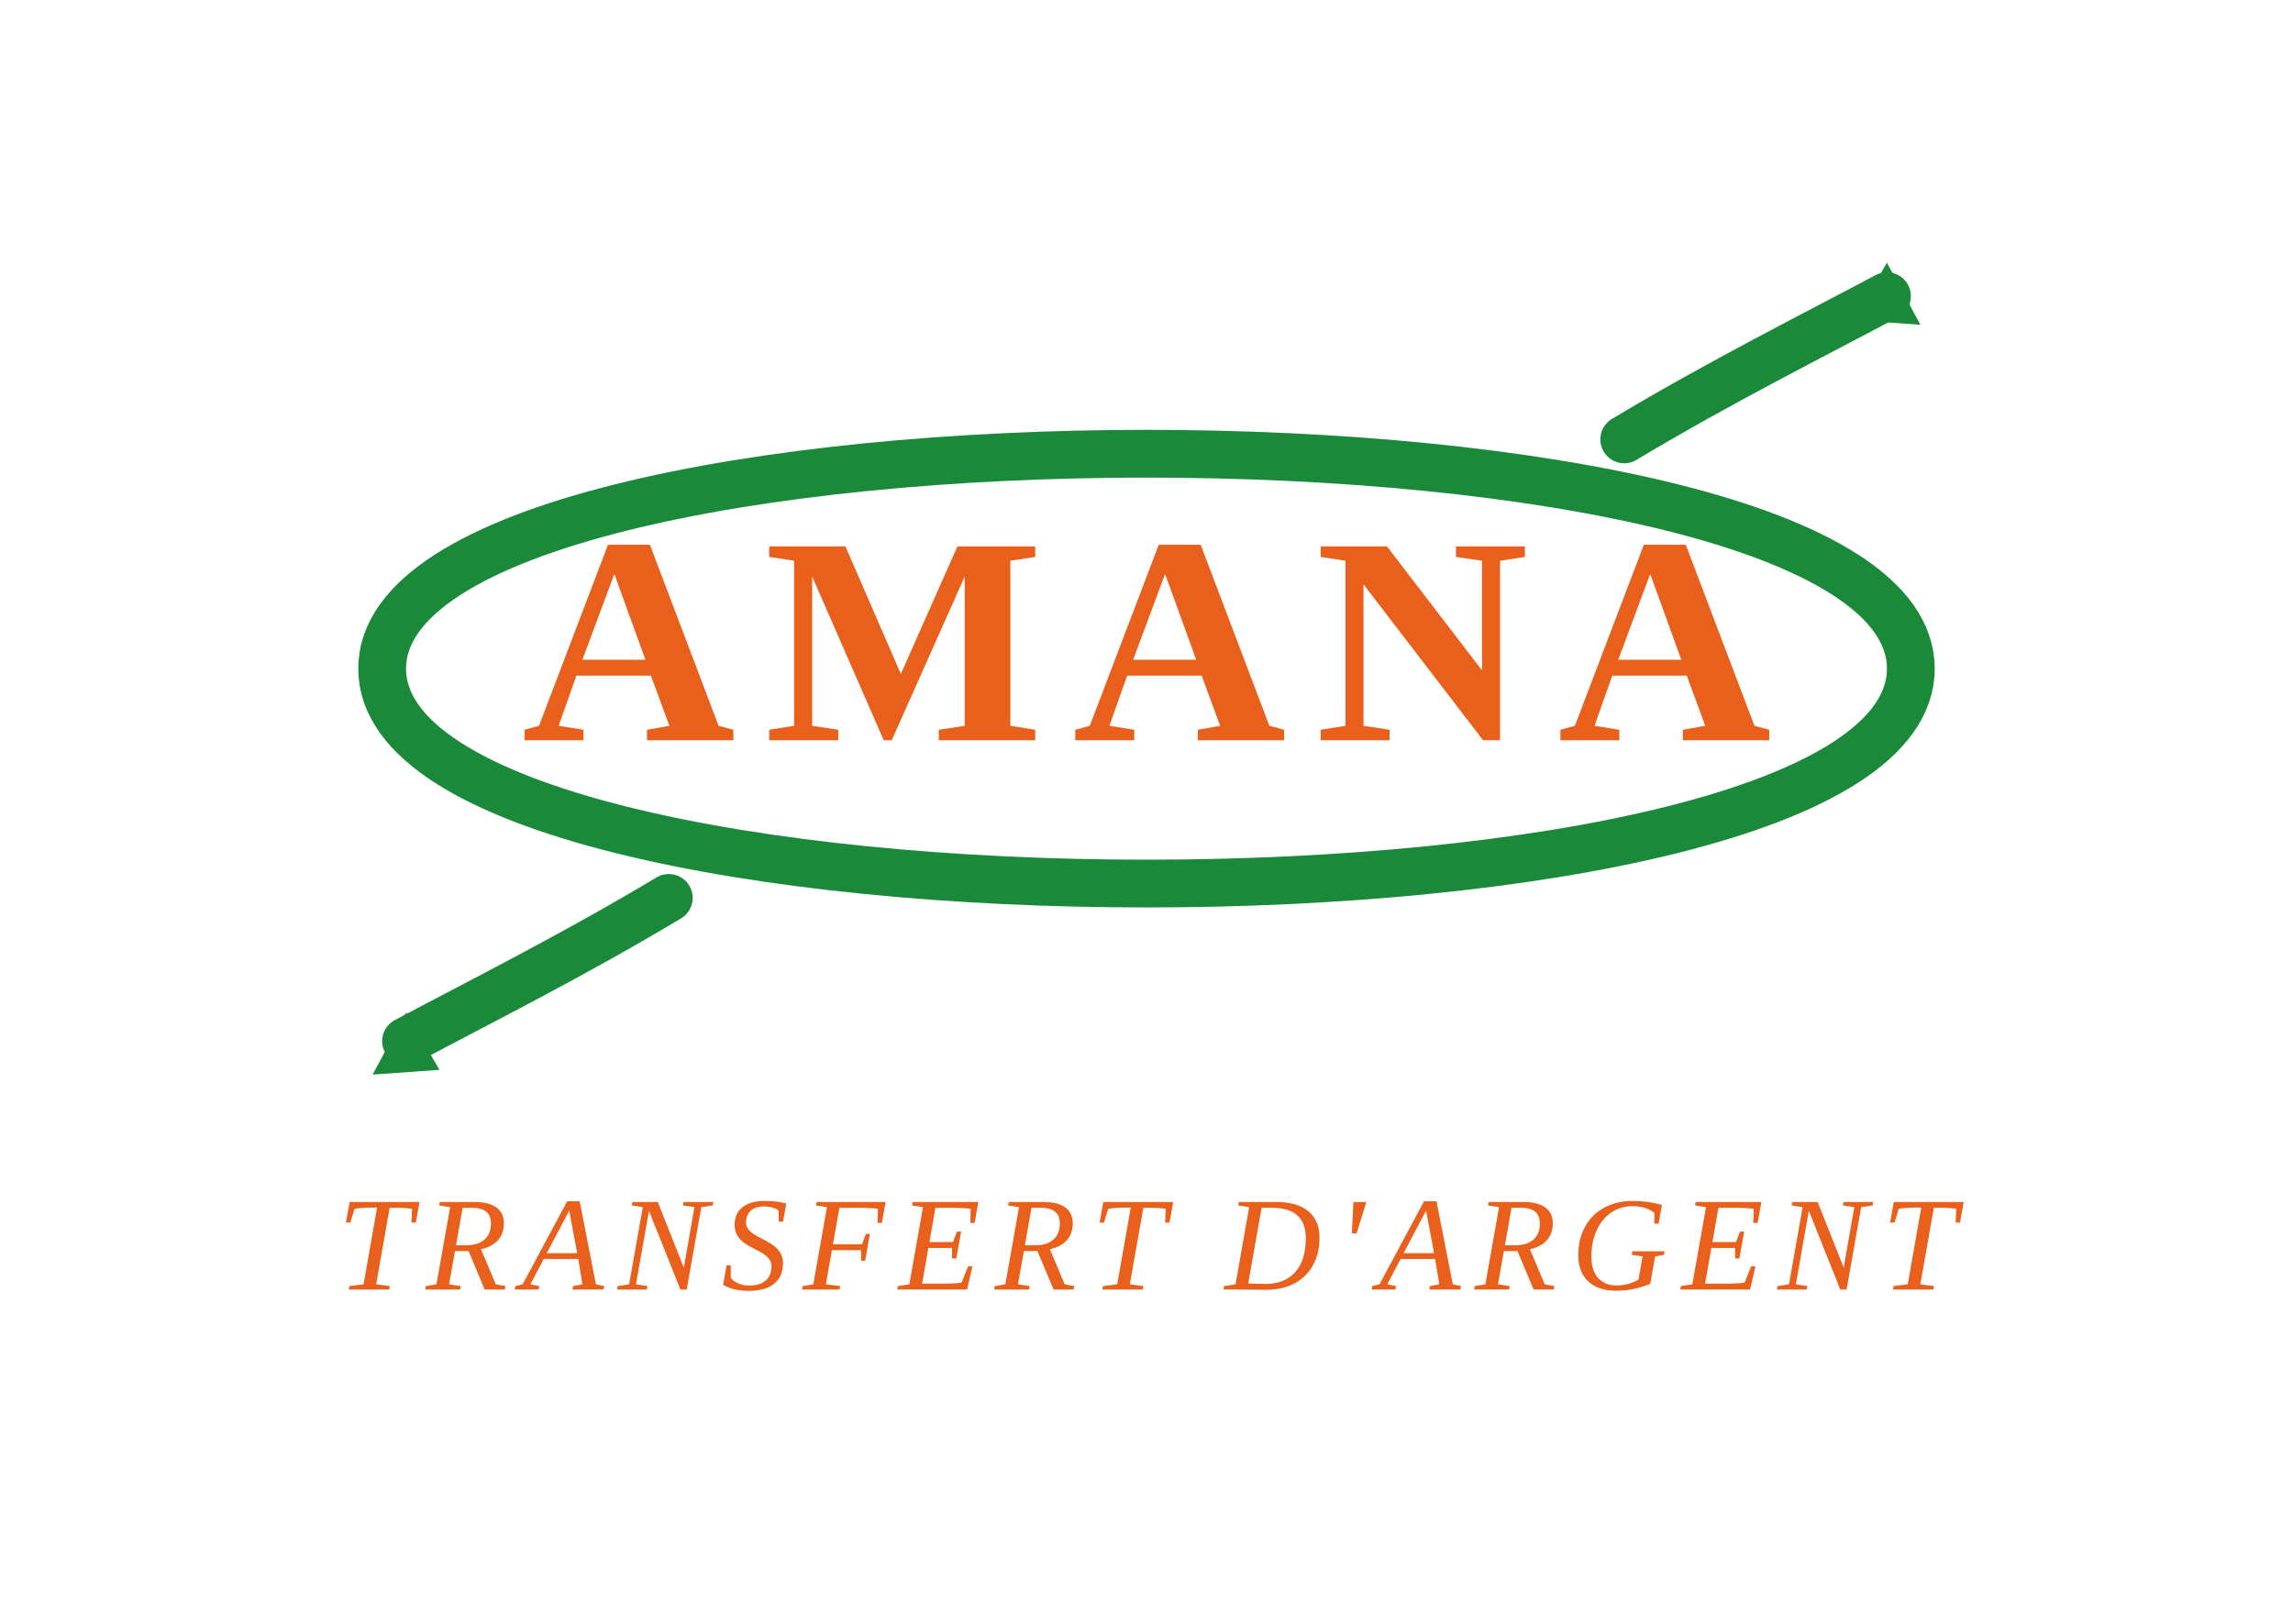
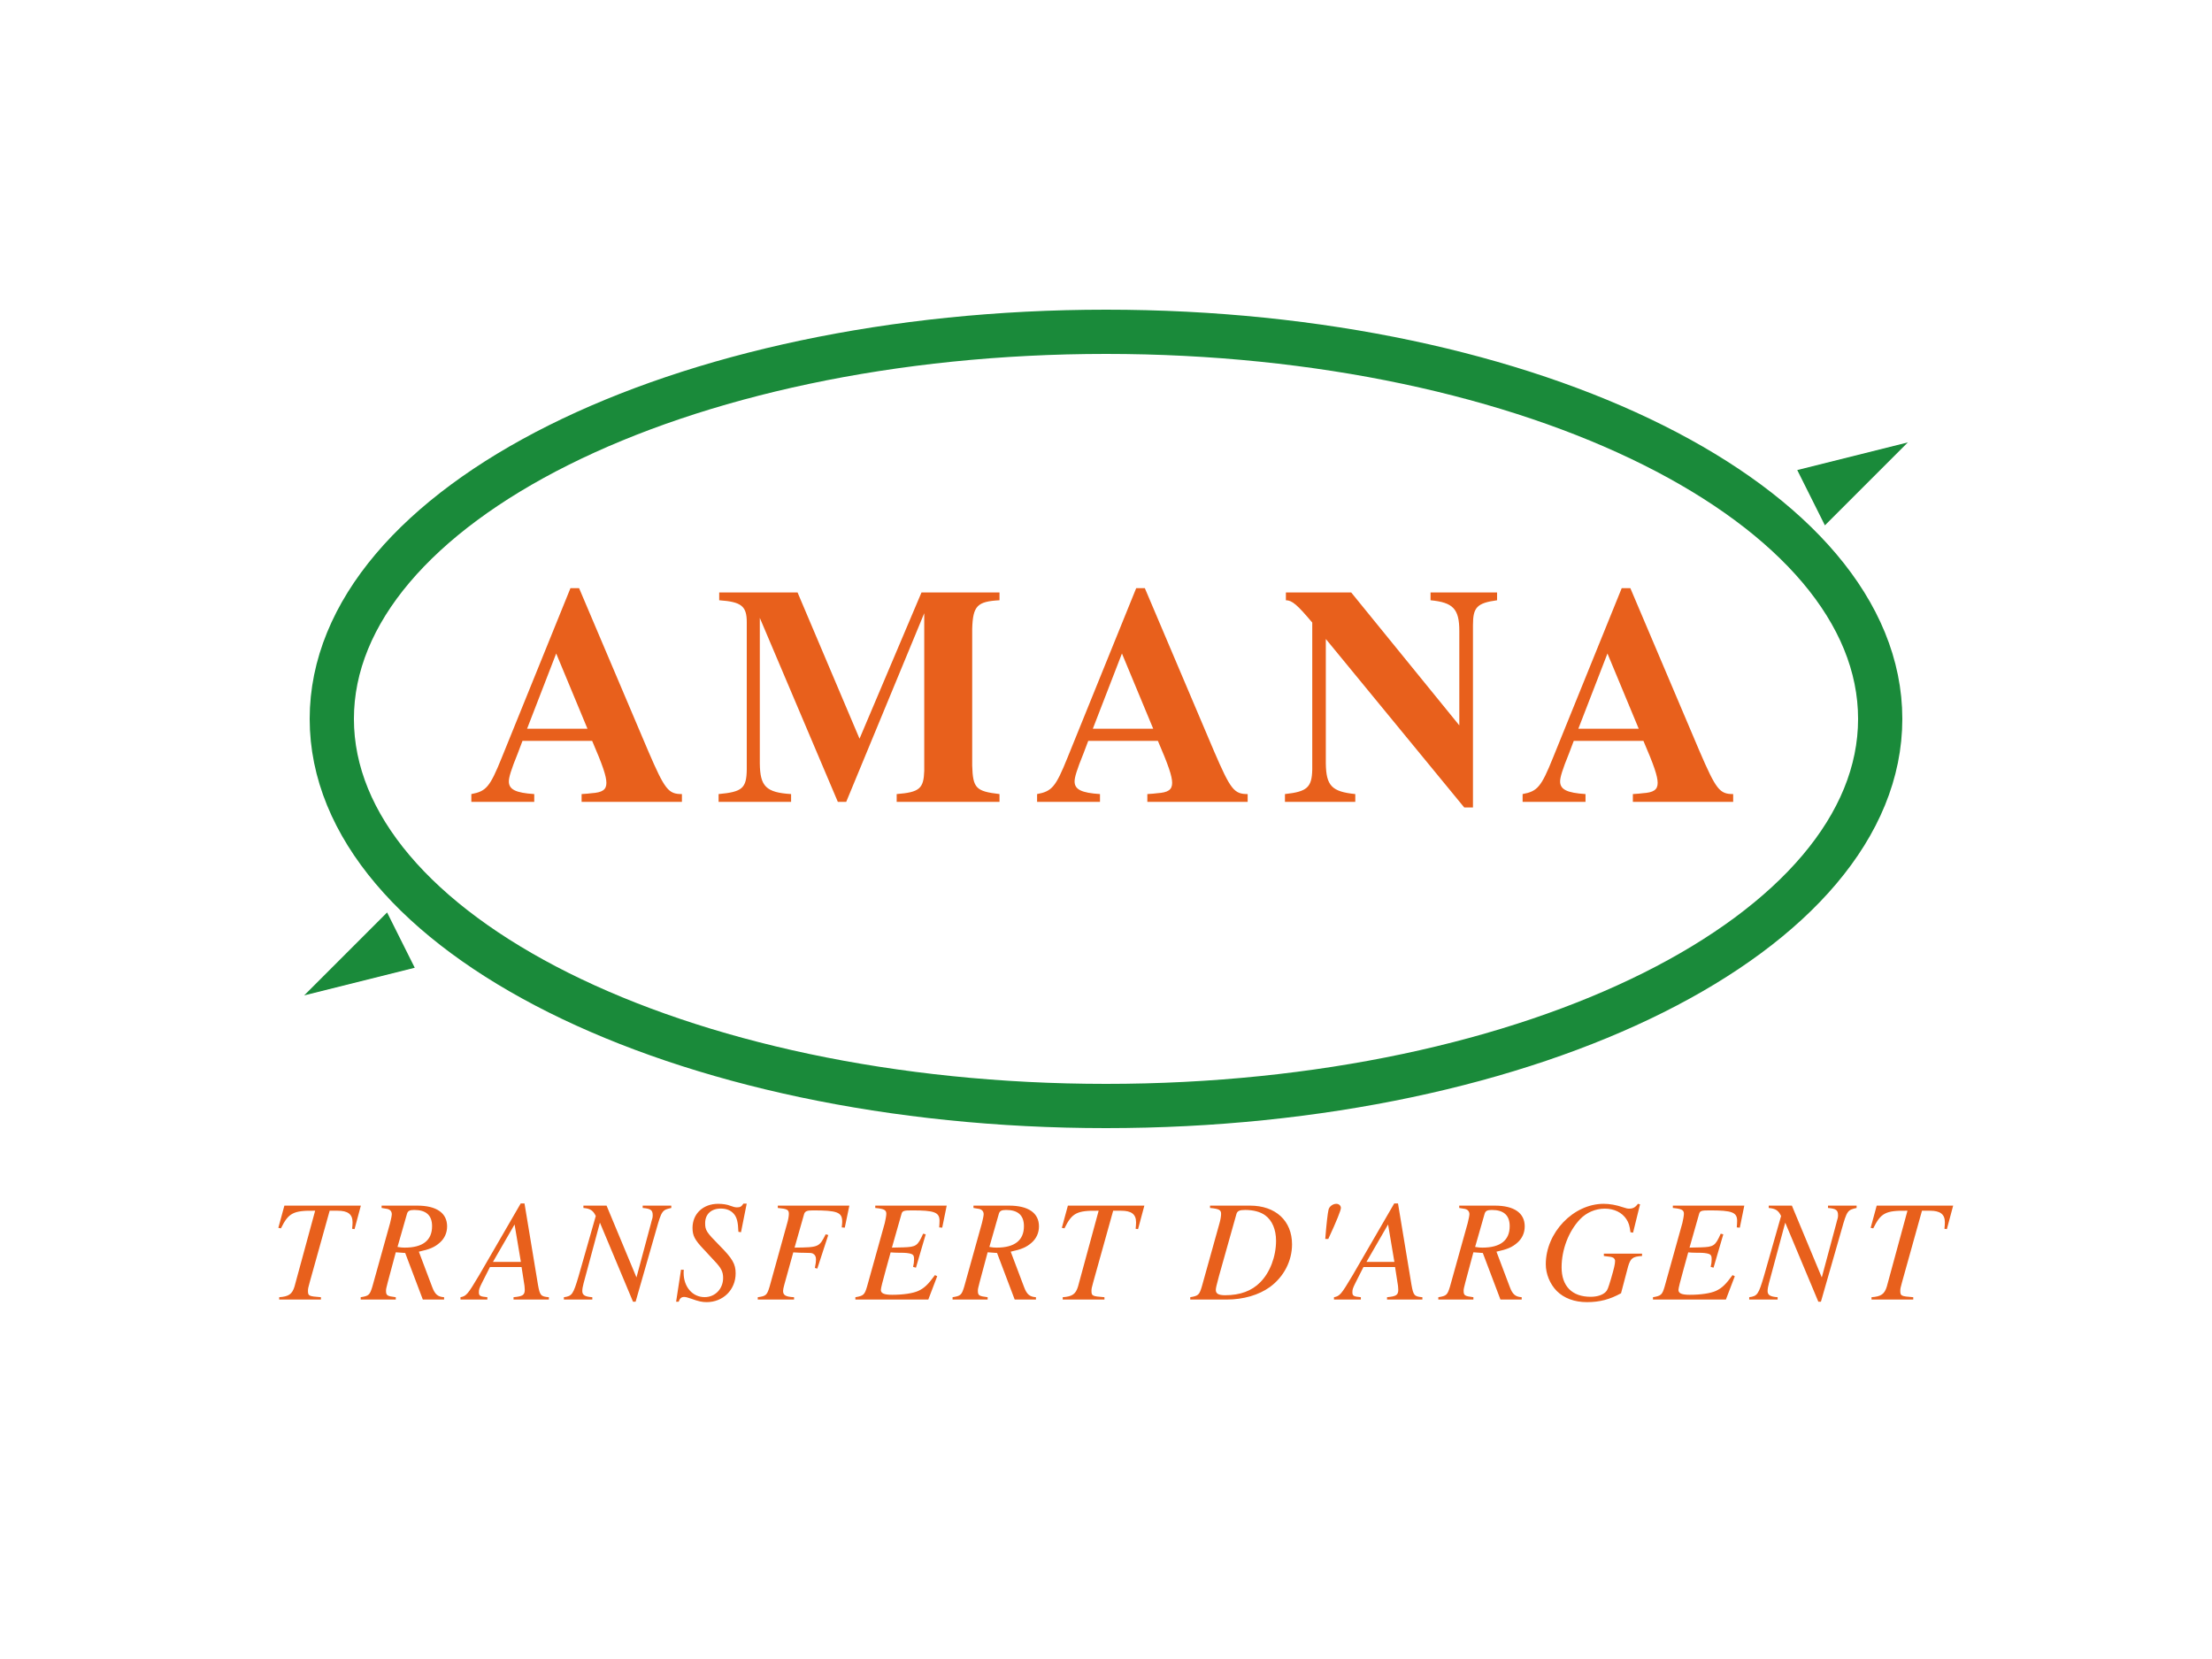
- <svg xmlns="http://www.w3.org/2000/svg" viewBox="0 0 480 340" fill="none">
-   <path d="M80 140 C80 80, 400 80, 400 140 C400 200, 80 200, 80 140 Z" stroke="#1a8a3a" stroke-width="10" fill="none" />
-   <path d="M340 92 C360 80, 380 70, 395 62" stroke="#1a8a3a" stroke-width="10" fill="none" stroke-linecap="round" />
-   <polygon points="395,55 402,68 388,67" fill="#1a8a3a" />
-   <path d="M140 188 C120 200, 100 210, 85 218" stroke="#1a8a3a" stroke-width="10" fill="none" stroke-linecap="round" />
-   <polygon points="78,225 85,212 92,224" fill="#1a8a3a" />
-   <text x="240" y="155" font-family="Georgia, 'Times New Roman', serif" font-weight="700" font-size="62" fill="#e8601c" text-anchor="middle" letter-spacing="6">AMANA</text>
-   <text x="240" y="270" font-family="Georgia, 'Times New Roman', serif" font-style="italic" font-weight="400" font-size="28" fill="#e8601c" text-anchor="middle" letter-spacing="3">TRANSFERT D'ARGENT</text>
+ <svg xmlns="http://www.w3.org/2000/svg" viewBox="0 0 400 300" fill="none">
+   <ellipse cx="200" cy="130" rx="140" ry="70" stroke="#1a8a3a" stroke-width="8" fill="none" />
+   <polygon points="330,95 345,80 325,85" fill="#1a8a3a" />
+   <polygon points="70,165 55,180 75,175" fill="#1a8a3a" />
+   <text x="200" y="145" font-family="Georgia, Times, serif" font-weight="700" font-size="56" fill="#e8601c" text-anchor="middle" letter-spacing="4">AMANA</text>
+   <text x="200" y="235" font-family="Georgia, Times, serif" font-style="italic" font-size="26" fill="#e8601c" text-anchor="middle" letter-spacing="2">TRANSFERT D'ARGENT</text>
</svg>
